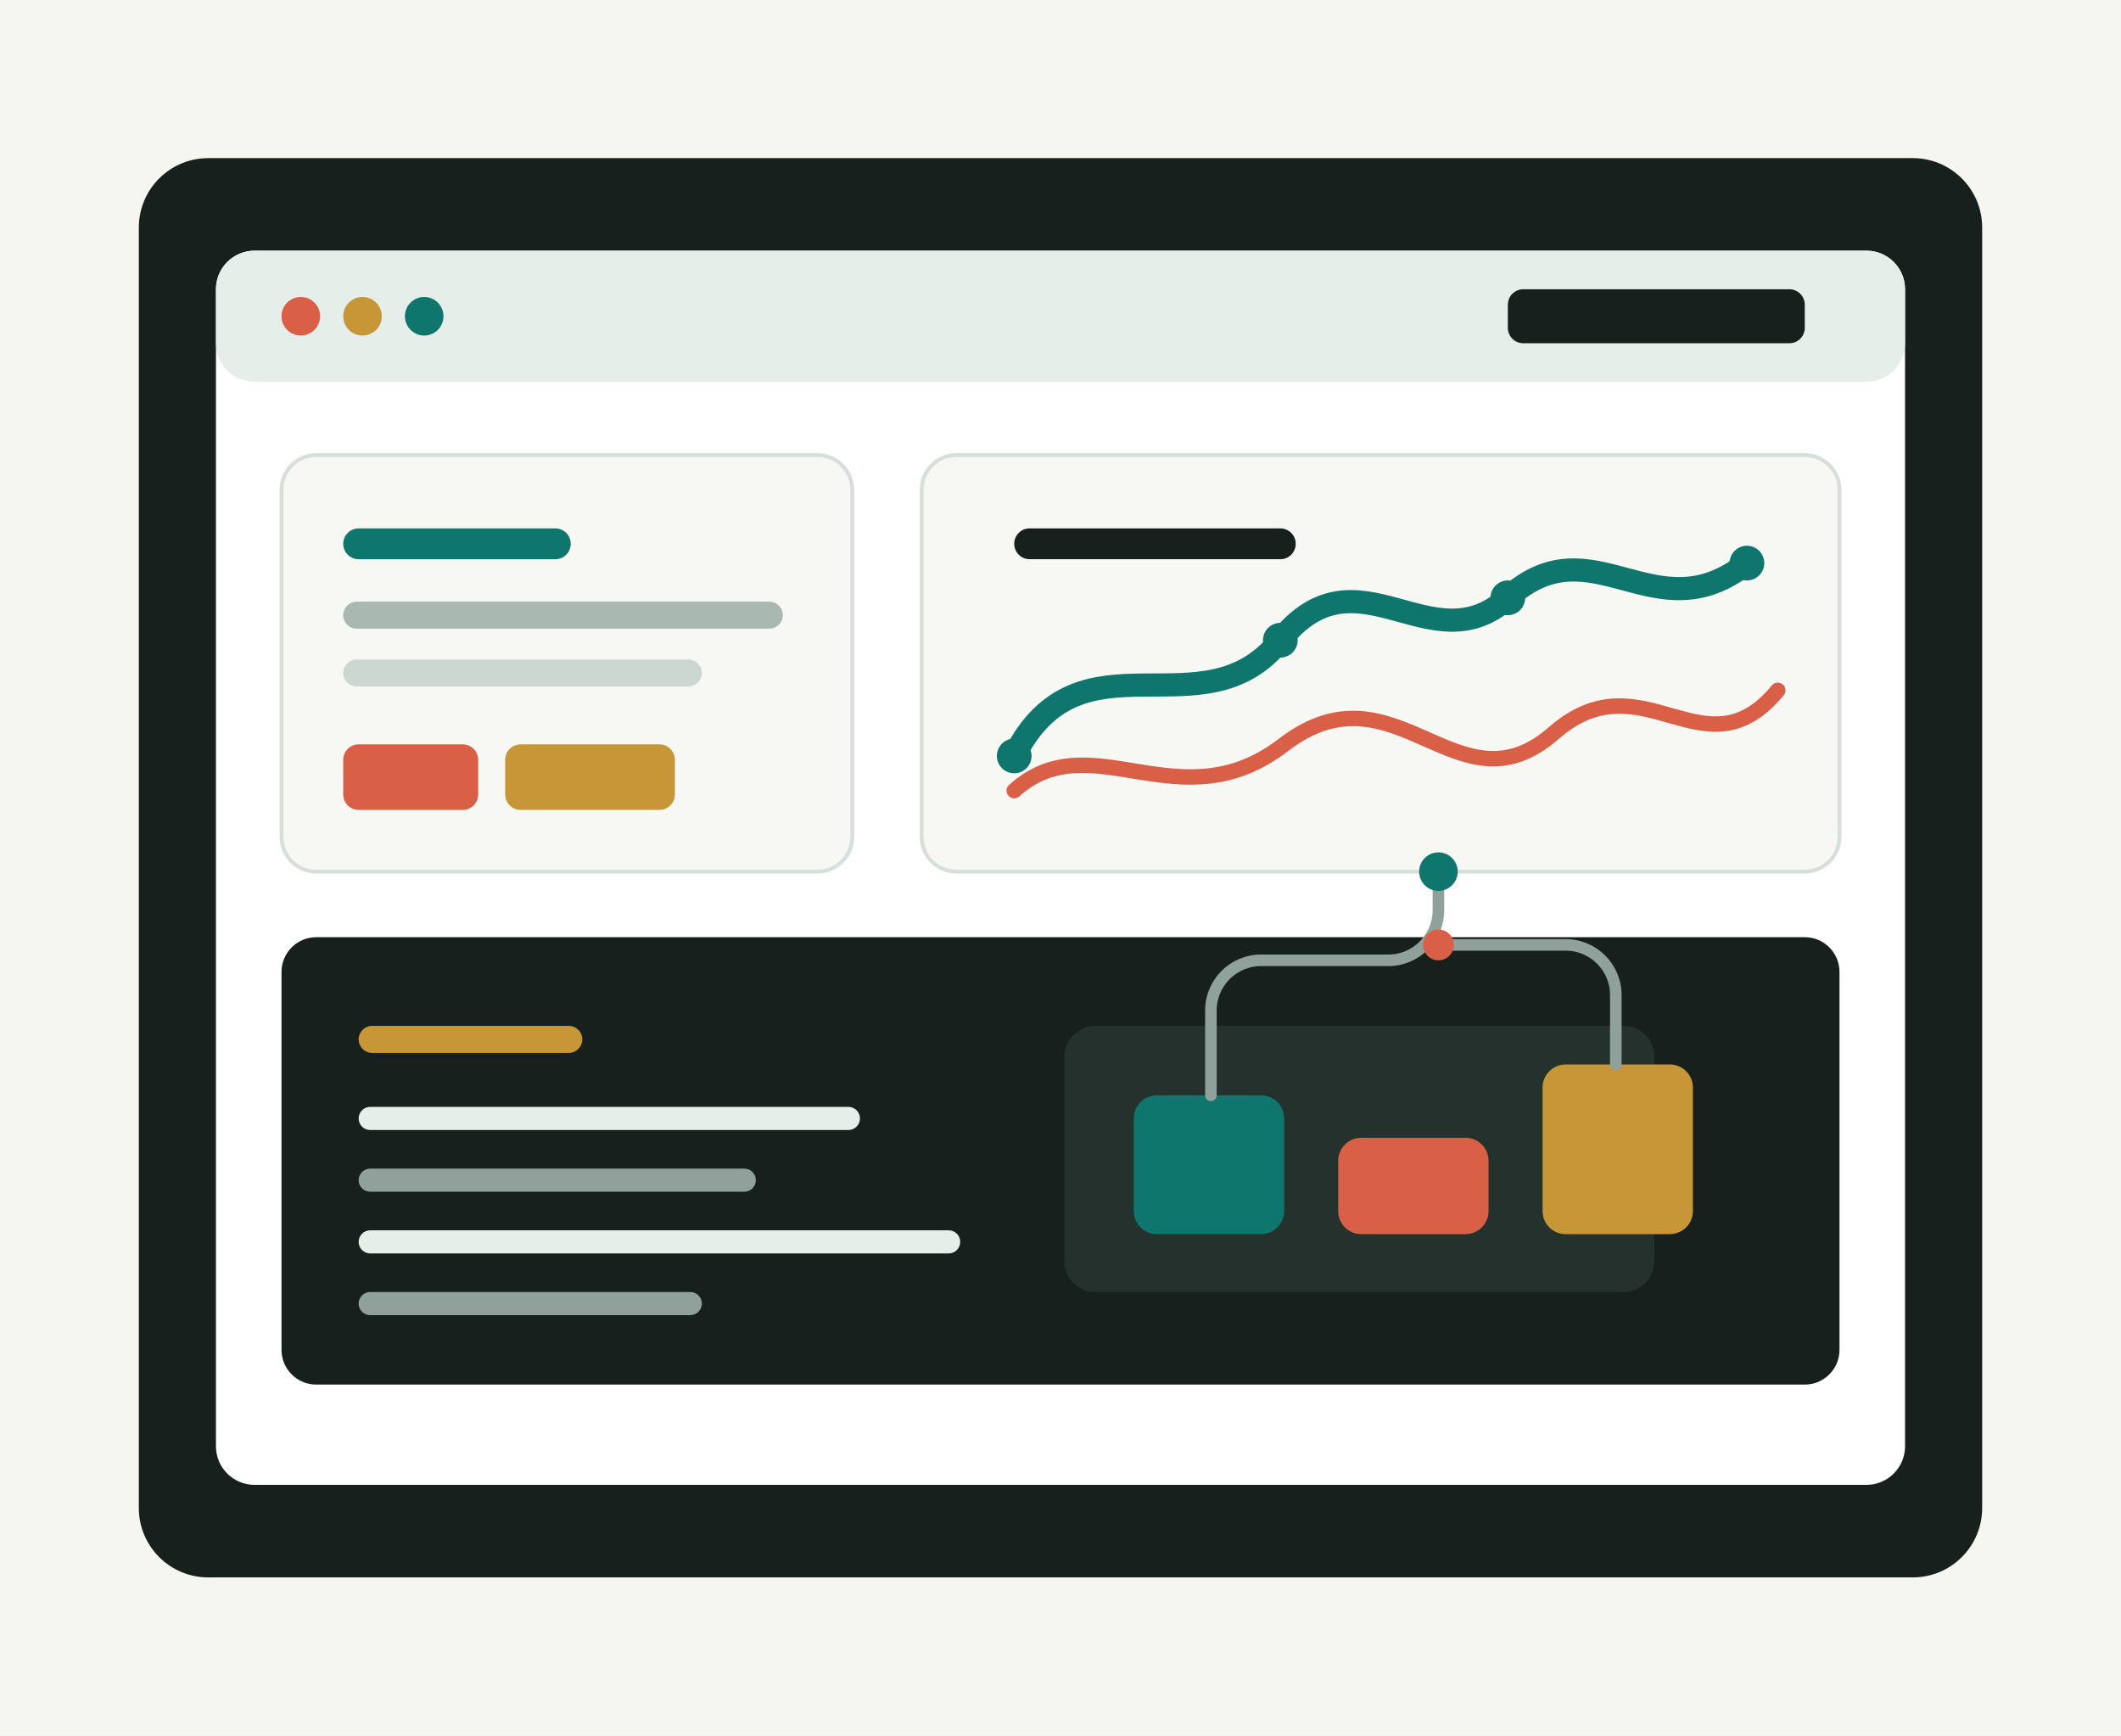
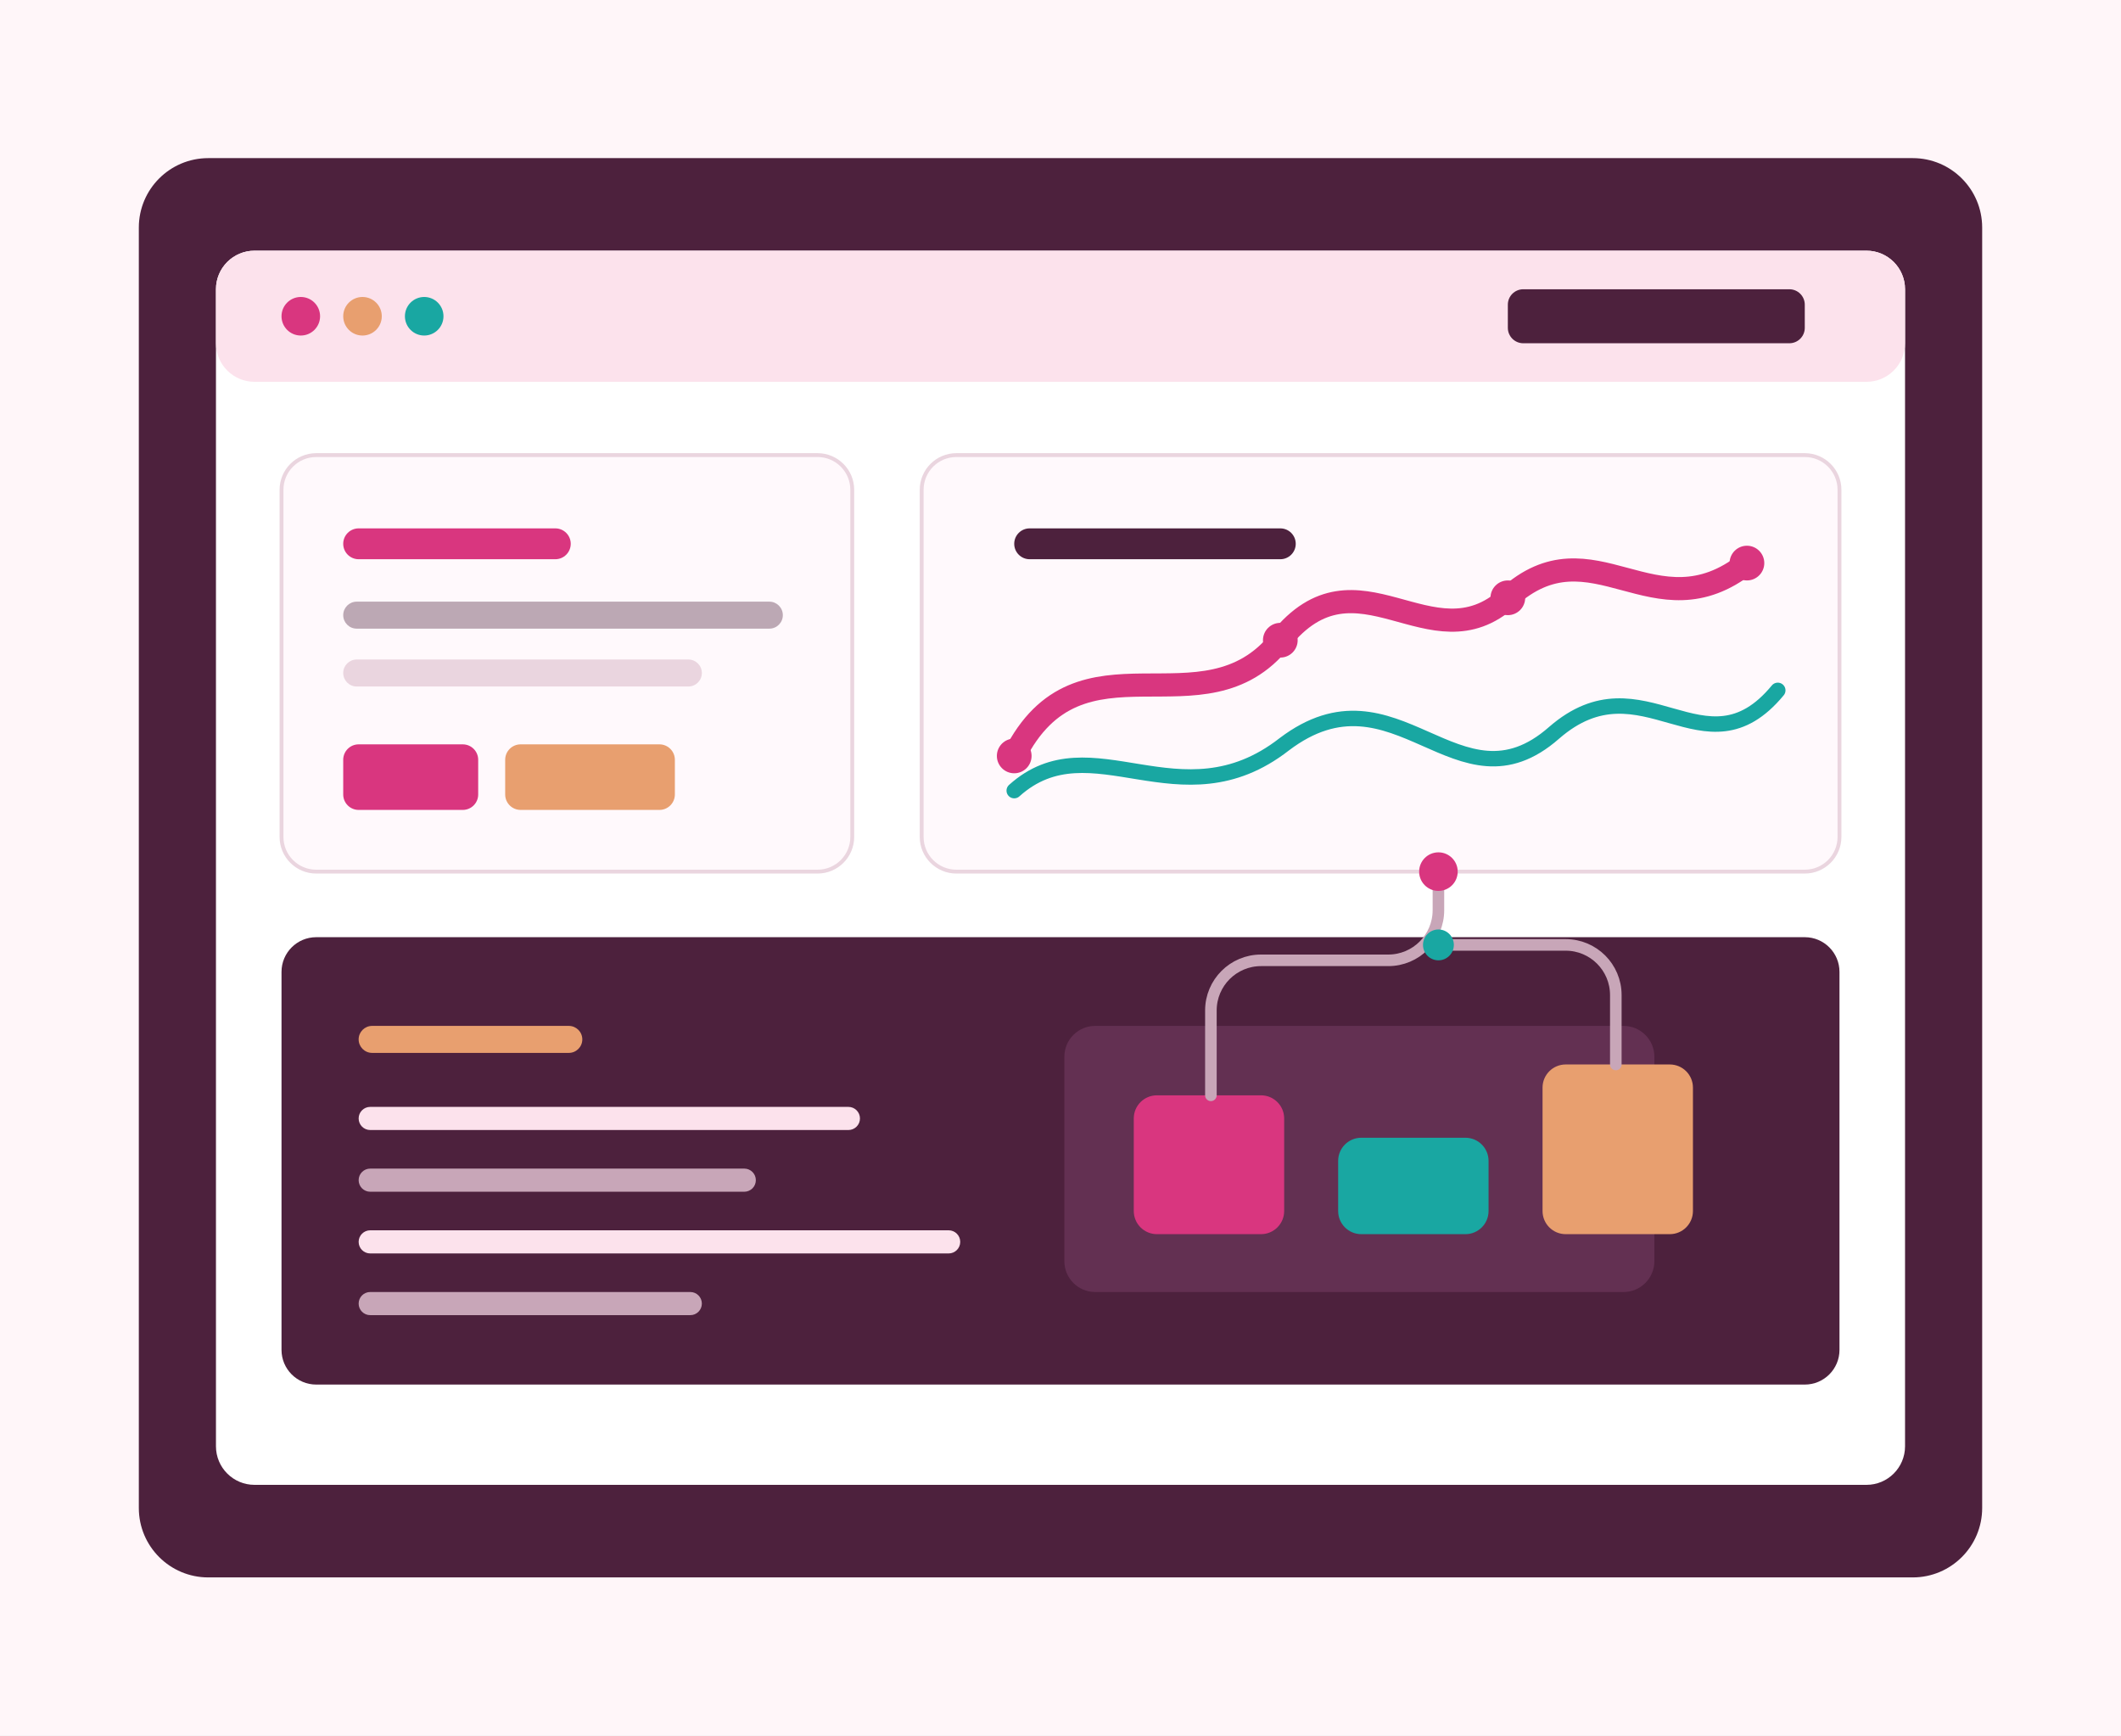
<svg xmlns="http://www.w3.org/2000/svg" width="1100" height="900" viewBox="0 0 1100 900" fill="none" role="img" aria-labelledby="title desc">
-   <rect width="1100" height="900" fill="#F5F6F0" />
-   <rect x="72" y="82" width="956" height="736" rx="36" fill="#17201D" />
+   <rect width="1100" height="900" fill="#FFF6F9" />
+   <rect x="72" y="82" width="956" height="736" rx="36" fill="#4D213D" />
  <rect x="112" y="130" width="876" height="640" rx="20" fill="#FFFFFF" />
-   <rect x="112" y="130" width="876" height="68" rx="20" fill="#E5EEE9" />
-   <circle cx="156" cy="164" r="10" fill="#D95F46" />
-   <circle cx="188" cy="164" r="10" fill="#C69637" />
-   <circle cx="220" cy="164" r="10" fill="#0F766E" />
-   <rect x="782" y="150" width="154" height="28" rx="8" fill="#17201D" />
-   <rect x="146" y="236" width="296" height="216" rx="18" fill="#F7F8F4" stroke="#D7DFDA" stroke-width="2" />
-   <rect x="478" y="236" width="476" height="216" rx="18" fill="#F7F8F4" stroke="#D7DFDA" stroke-width="2" />
-   <rect x="146" y="486" width="808" height="232" rx="18" fill="#17201D" />
-   <rect x="178" y="274" width="118" height="16" rx="8" fill="#0F766E" />
-   <rect x="178" y="312" width="228" height="14" rx="7" fill="#AAB8B2" />
-   <rect x="178" y="342" width="186" height="14" rx="7" fill="#CDD7D1" />
-   <rect x="178" y="386" width="70" height="34" rx="8" fill="#D95F46" />
-   <rect x="262" y="386" width="88" height="34" rx="8" fill="#C69637" />
-   <rect x="526" y="274" width="146" height="16" rx="8" fill="#17201D" />
-   <path d="M526 392C560 324 624 382 664 332C704 282 742 346 782 310C826 270 858 330 906 292" stroke="#0F766E" stroke-width="12" stroke-linecap="round" />
-   <path d="M526 410C566 374 612 428 666 386C724 342 756 424 806 380C852 340 884 404 922 358" stroke="#D95F46" stroke-width="8" stroke-linecap="round" />
-   <circle cx="526" cy="392" r="9" fill="#0F766E" />
-   <circle cx="664" cy="332" r="9" fill="#0F766E" />
-   <circle cx="782" cy="310" r="9" fill="#0F766E" />
-   <circle cx="906" cy="292" r="9" fill="#0F766E" />
-   <rect x="186" y="532" width="116" height="14" rx="7" fill="#C69637" />
-   <rect x="186" y="574" width="260" height="12" rx="6" fill="#E5EEE9" />
-   <rect x="186" y="606" width="206" height="12" rx="6" fill="#8FA19A" />
-   <rect x="186" y="638" width="312" height="12" rx="6" fill="#E5EEE9" />
-   <rect x="186" y="670" width="178" height="12" rx="6" fill="#8FA19A" />
-   <rect x="552" y="532" width="306" height="138" rx="16" fill="#24312D" />
-   <rect x="588" y="568" width="78" height="72" rx="12" fill="#0F766E" />
-   <rect x="694" y="590" width="78" height="50" rx="12" fill="#D95F46" />
-   <rect x="800" y="552" width="78" height="88" rx="12" fill="#C69637" />
-   <path d="M628 568V524C628 509.641 639.641 498 654 498H720C734.359 498 746 486.359 746 472V452" stroke="#8FA19A" stroke-width="6" stroke-linecap="round" />
-   <path d="M838 552V516C838 501.641 826.359 490 812 490H746" stroke="#8FA19A" stroke-width="6" stroke-linecap="round" />
-   <circle cx="746" cy="452" r="10" fill="#0F766E" />
-   <circle cx="746" cy="490" r="8" fill="#D95F46" />
+   <rect x="112" y="130" width="876" height="68" rx="20" fill="#FCE2EC" />
+   <circle cx="156" cy="164" r="10" fill="#D9367F" />
+   <circle cx="188" cy="164" r="10" fill="#E89F6F" />
+   <circle cx="220" cy="164" r="10" fill="#19A7A2" />
+   <rect x="782" y="150" width="154" height="28" rx="8" fill="#4D213D" />
+   <rect x="146" y="236" width="296" height="216" rx="18" fill="#FFF9FC" stroke="#EAD5DF" stroke-width="2" />
+   <rect x="478" y="236" width="476" height="216" rx="18" fill="#FFF9FC" stroke="#EAD5DF" stroke-width="2" />
+   <rect x="146" y="486" width="808" height="232" rx="18" fill="#4D213D" />
+   <rect x="178" y="274" width="118" height="16" rx="8" fill="#D9367F" />
+   <rect x="178" y="312" width="228" height="14" rx="7" fill="#BCA8B4" />
+   <rect x="178" y="342" width="186" height="14" rx="7" fill="#EAD5DF" />
+   <rect x="178" y="386" width="70" height="34" rx="8" fill="#D9367F" />
+   <rect x="262" y="386" width="88" height="34" rx="8" fill="#E89F6F" />
+   <rect x="526" y="274" width="146" height="16" rx="8" fill="#4D213D" />
+   <path d="M526 392C560 324 624 382 664 332C704 282 742 346 782 310C826 270 858 330 906 292" stroke="#D9367F" stroke-width="12" stroke-linecap="round" />
+   <path d="M526 410C566 374 612 428 666 386C724 342 756 424 806 380C852 340 884 404 922 358" stroke="#19A7A2" stroke-width="8" stroke-linecap="round" />
+   <circle cx="526" cy="392" r="9" fill="#D9367F" />
+   <circle cx="664" cy="332" r="9" fill="#D9367F" />
+   <circle cx="782" cy="310" r="9" fill="#D9367F" />
+   <circle cx="906" cy="292" r="9" fill="#D9367F" />
+   <rect x="186" y="532" width="116" height="14" rx="7" fill="#E89F6F" />
+   <rect x="186" y="574" width="260" height="12" rx="6" fill="#FCE2EC" />
+   <rect x="186" y="606" width="206" height="12" rx="6" fill="#C8A6B8" />
+   <rect x="186" y="638" width="312" height="12" rx="6" fill="#FCE2EC" />
+   <rect x="186" y="670" width="178" height="12" rx="6" fill="#C8A6B8" />
+   <rect x="552" y="532" width="306" height="138" rx="16" fill="#633052" />
+   <rect x="588" y="568" width="78" height="72" rx="12" fill="#D9367F" />
+   <rect x="694" y="590" width="78" height="50" rx="12" fill="#19A7A2" />
+   <rect x="800" y="552" width="78" height="88" rx="12" fill="#E89F6F" />
+   <path d="M628 568V524C628 509.641 639.641 498 654 498H720C734.359 498 746 486.359 746 472V452" stroke="#C8A6B8" stroke-width="6" stroke-linecap="round" />
+   <path d="M838 552V516C838 501.641 826.359 490 812 490H746" stroke="#C8A6B8" stroke-width="6" stroke-linecap="round" />
+   <circle cx="746" cy="452" r="10" fill="#D9367F" />
+   <circle cx="746" cy="490" r="8" fill="#19A7A2" />
</svg>
